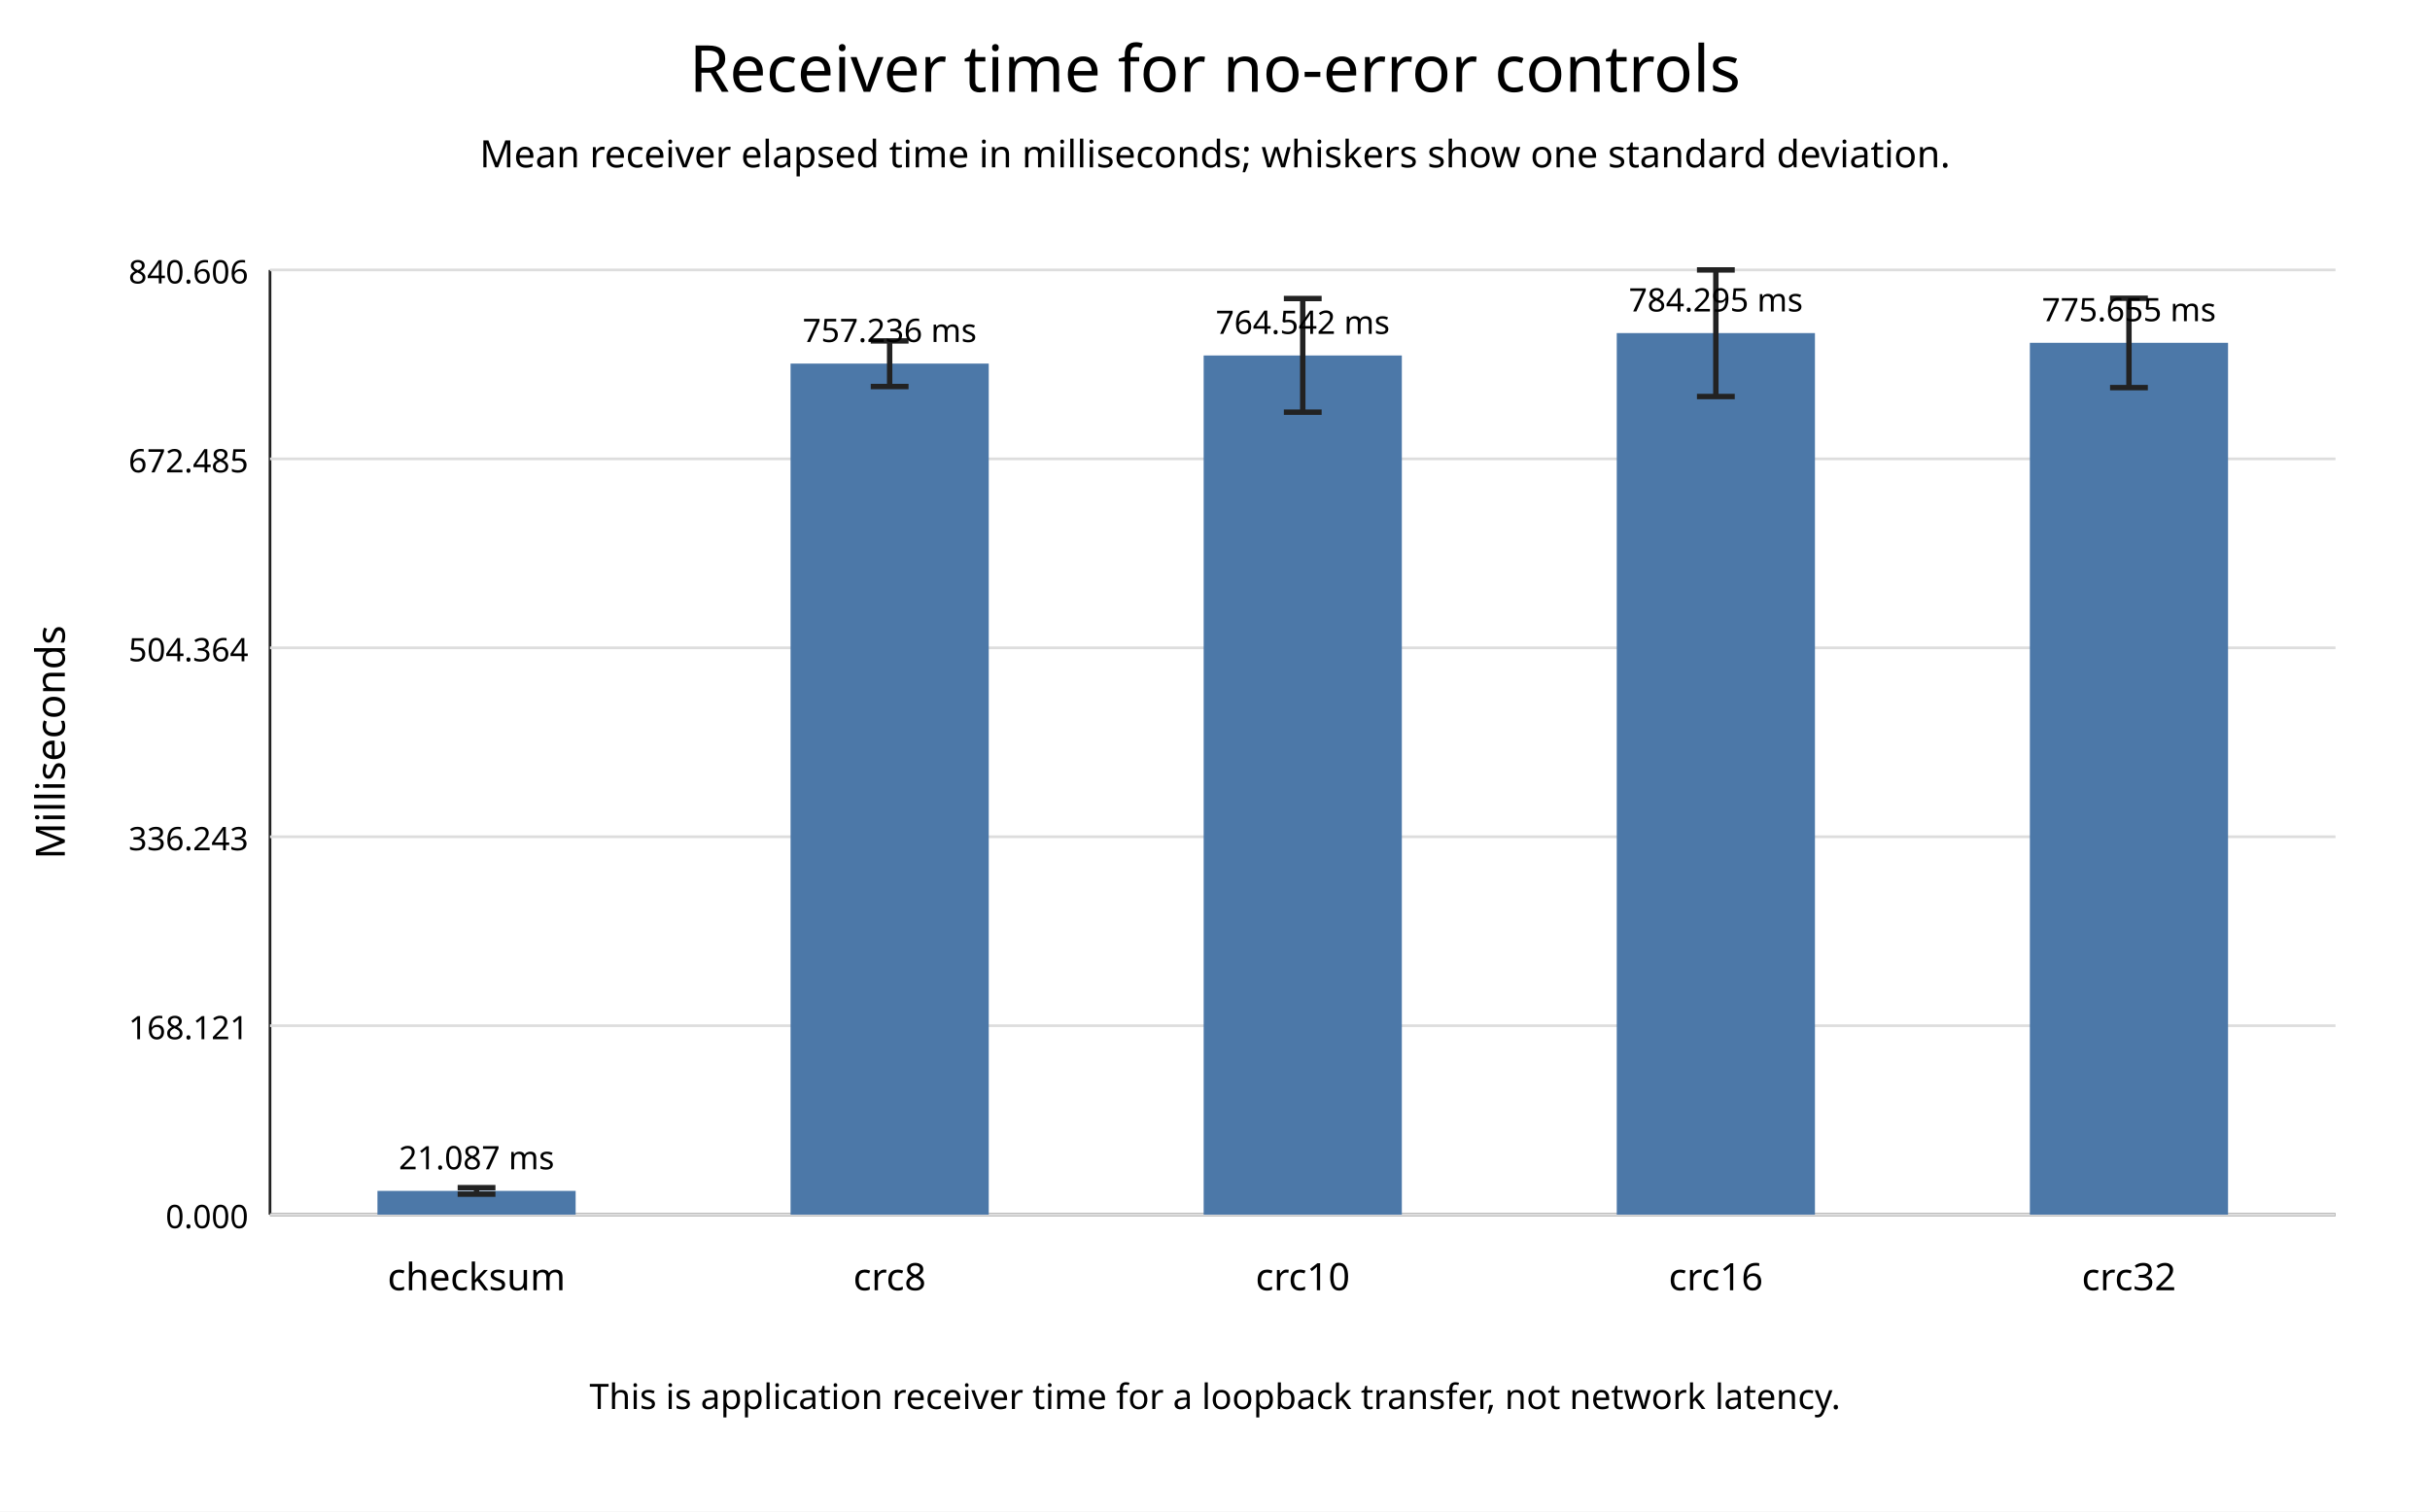
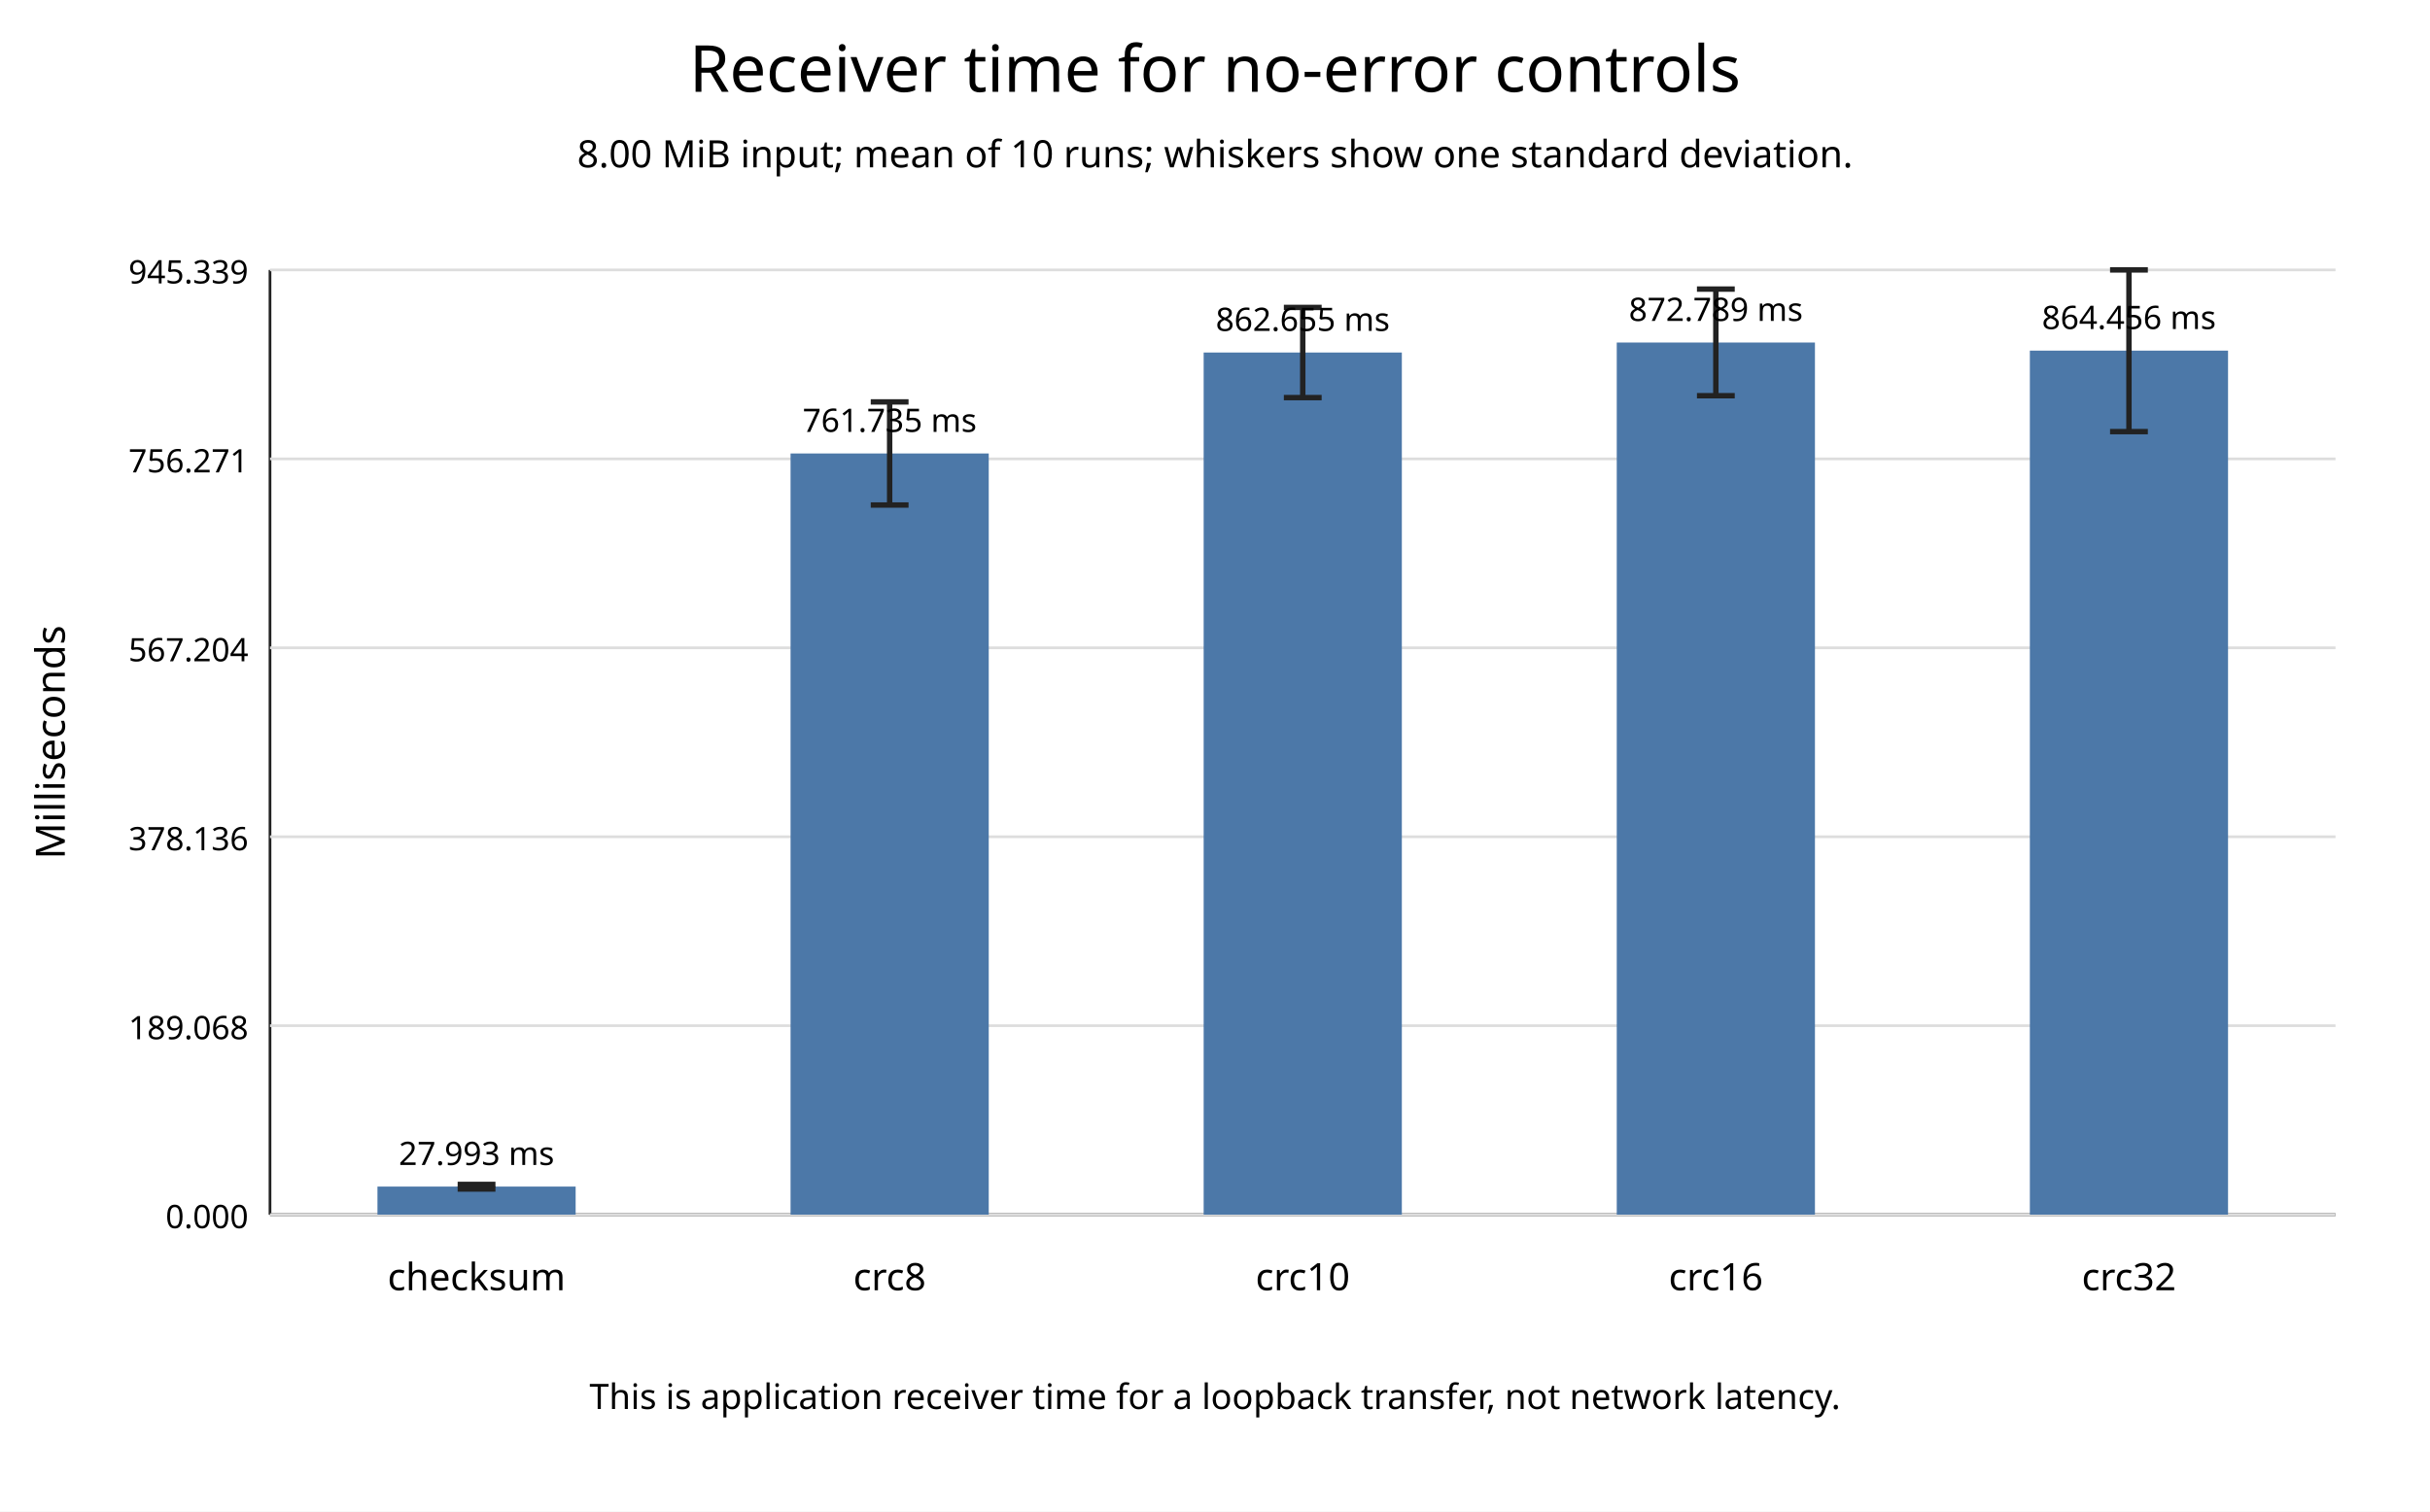
<svg xmlns="http://www.w3.org/2000/svg" width="900" height="560" viewBox="0 0 900 560">
  <rect width="100%" height="100%" fill="white" />
  <text x="450.0" y="34" text-anchor="middle" font-family="sans-serif" font-size="24">Receiver time for no-error controls</text>
-   <text x="450" y="62" text-anchor="middle" font-family="sans-serif" font-size="14">Mean receiver elapsed time in milliseconds; whiskers show one standard deviation.</text>
+   <text x="450" y="62" text-anchor="middle" font-family="sans-serif" font-size="14">8.00 MiB input; mean of 10 runs; whiskers show one standard deviation.</text>
  <line x1="100" y1="100" x2="100" y2="450" stroke="#222" />
  <line x1="100" y1="450" x2="865" y2="450" stroke="#222" />
  <line x1="100" y1="450.0" x2="865" y2="450.0" stroke="#DDD" />
  <text x="92" y="455.0" text-anchor="end" font-family="sans-serif" font-size="12">0.000</text>
  <line x1="100" y1="380.0" x2="865" y2="380.0" stroke="#DDD" />
-   <text x="92" y="385.0" text-anchor="end" font-family="sans-serif" font-size="12">168.121</text>
+   <text x="92" y="385.0" text-anchor="end" font-family="sans-serif" font-size="12">189.068</text>
  <line x1="100" y1="310.0" x2="865" y2="310.0" stroke="#DDD" />
-   <text x="92" y="315.0" text-anchor="end" font-family="sans-serif" font-size="12">336.243</text>
+   <text x="92" y="315.0" text-anchor="end" font-family="sans-serif" font-size="12">378.136</text>
  <line x1="100" y1="240.0" x2="865" y2="240.0" stroke="#DDD" />
-   <text x="92" y="245.0" text-anchor="end" font-family="sans-serif" font-size="12">504.364</text>
+   <text x="92" y="245.0" text-anchor="end" font-family="sans-serif" font-size="12">567.204</text>
  <line x1="100" y1="170.0" x2="865" y2="170.0" stroke="#DDD" />
-   <text x="92" y="175.0" text-anchor="end" font-family="sans-serif" font-size="12">672.485</text>
+   <text x="92" y="175.0" text-anchor="end" font-family="sans-serif" font-size="12">756.271</text>
  <line x1="100" y1="100.0" x2="865" y2="100.0" stroke="#DDD" />
-   <text x="92" y="105.0" text-anchor="end" font-family="sans-serif" font-size="12">840.606</text>
-   <rect x="139.8" y="441.2" width="73.4" height="8.8" fill="#4C78A8" />
-   <line x1="176.5" y1="440.0" x2="176.5" y2="442.4" stroke="#222" stroke-width="2" />
-   <line x1="169.5" y1="440.0" x2="183.5" y2="440.0" stroke="#222" stroke-width="2" />
-   <line x1="169.5" y1="442.4" x2="183.5" y2="442.4" stroke="#222" stroke-width="2" />
+   <text x="92" y="105.0" text-anchor="end" font-family="sans-serif" font-size="12">945.339</text>
+   <rect x="139.8" y="439.6" width="73.4" height="10.4" fill="#4C78A8" />
+   <line x1="176.5" y1="438.8" x2="176.5" y2="440.5" stroke="#222" stroke-width="2" />
+   <line x1="169.5" y1="438.8" x2="183.5" y2="438.8" stroke="#222" stroke-width="2" />
+   <line x1="169.5" y1="440.5" x2="183.5" y2="440.5" stroke="#222" stroke-width="2" />
  <text x="176.5" y="478" text-anchor="middle" font-family="sans-serif" font-size="14">checksum</text>
-   <text x="176.5" y="433.2" text-anchor="middle" font-family="sans-serif" font-size="12">21.087 ms</text>
-   <rect x="292.8" y="134.7" width="73.4" height="315.3" fill="#4C78A8" />
-   <line x1="329.5" y1="126.3" x2="329.5" y2="143.2" stroke="#222" stroke-width="2" />
-   <line x1="322.5" y1="126.3" x2="336.5" y2="126.3" stroke="#222" stroke-width="2" />
-   <line x1="322.5" y1="143.2" x2="336.5" y2="143.2" stroke="#222" stroke-width="2" />
+   <text x="176.5" y="431.6" text-anchor="middle" font-family="sans-serif" font-size="12">27.993 ms</text>
+   <rect x="292.8" y="168.0" width="73.4" height="282.0" fill="#4C78A8" />
+   <line x1="329.5" y1="148.9" x2="329.5" y2="187.1" stroke="#222" stroke-width="2" />
+   <line x1="322.5" y1="148.9" x2="336.5" y2="148.9" stroke="#222" stroke-width="2" />
+   <line x1="322.5" y1="187.1" x2="336.5" y2="187.1" stroke="#222" stroke-width="2" />
  <text x="329.5" y="478" text-anchor="middle" font-family="sans-serif" font-size="14">crc8</text>
-   <text x="329.5" y="126.7" text-anchor="middle" font-family="sans-serif" font-size="12">757.236 ms</text>
-   <rect x="445.8" y="131.7" width="73.4" height="318.3" fill="#4C78A8" />
-   <line x1="482.5" y1="110.6" x2="482.5" y2="152.7" stroke="#222" stroke-width="2" />
-   <line x1="475.5" y1="110.6" x2="489.5" y2="110.6" stroke="#222" stroke-width="2" />
-   <line x1="475.5" y1="152.7" x2="489.5" y2="152.7" stroke="#222" stroke-width="2" />
+   <text x="329.5" y="160.0" text-anchor="middle" font-family="sans-serif" font-size="12">761.735 ms</text>
+   <rect x="445.8" y="130.6" width="73.4" height="319.4" fill="#4C78A8" />
+   <line x1="482.5" y1="113.9" x2="482.5" y2="147.3" stroke="#222" stroke-width="2" />
+   <line x1="475.5" y1="113.9" x2="489.5" y2="113.9" stroke="#222" stroke-width="2" />
+   <line x1="475.5" y1="147.3" x2="489.5" y2="147.3" stroke="#222" stroke-width="2" />
  <text x="482.5" y="478" text-anchor="middle" font-family="sans-serif" font-size="14">crc10</text>
-   <text x="482.5" y="123.7" text-anchor="middle" font-family="sans-serif" font-size="12">764.542 ms</text>
-   <rect x="598.8" y="123.4" width="73.4" height="326.6" fill="#4C78A8" />
-   <line x1="635.5" y1="100.0" x2="635.5" y2="146.9" stroke="#222" stroke-width="2" />
-   <line x1="628.5" y1="100.0" x2="642.5" y2="100.0" stroke="#222" stroke-width="2" />
-   <line x1="628.5" y1="146.9" x2="642.5" y2="146.9" stroke="#222" stroke-width="2" />
+   <text x="482.5" y="122.6" text-anchor="middle" font-family="sans-serif" font-size="12">862.655 ms</text>
+   <rect x="598.8" y="126.9" width="73.4" height="323.1" fill="#4C78A8" />
+   <line x1="635.5" y1="107.1" x2="635.5" y2="146.6" stroke="#222" stroke-width="2" />
+   <line x1="628.5" y1="107.1" x2="642.5" y2="107.1" stroke="#222" stroke-width="2" />
+   <line x1="628.5" y1="146.6" x2="642.5" y2="146.6" stroke="#222" stroke-width="2" />
  <text x="635.5" y="478" text-anchor="middle" font-family="sans-serif" font-size="14">crc16</text>
-   <text x="635.5" y="115.4" text-anchor="middle" font-family="sans-serif" font-size="12">784.295 ms</text>
-   <rect x="751.8" y="127.0" width="73.4" height="323.0" fill="#4C78A8" />
-   <line x1="788.5" y1="110.5" x2="788.5" y2="143.6" stroke="#222" stroke-width="2" />
-   <line x1="781.5" y1="110.5" x2="795.5" y2="110.5" stroke="#222" stroke-width="2" />
-   <line x1="781.5" y1="143.6" x2="795.5" y2="143.6" stroke="#222" stroke-width="2" />
+   <text x="635.5" y="118.9" text-anchor="middle" font-family="sans-serif" font-size="12">872.789 ms</text>
+   <rect x="751.8" y="129.9" width="73.4" height="320.1" fill="#4C78A8" />
+   <line x1="788.5" y1="100.0" x2="788.5" y2="159.9" stroke="#222" stroke-width="2" />
+   <line x1="781.5" y1="100.0" x2="795.5" y2="100.0" stroke="#222" stroke-width="2" />
+   <line x1="781.5" y1="159.9" x2="795.5" y2="159.9" stroke="#222" stroke-width="2" />
  <text x="788.5" y="478" text-anchor="middle" font-family="sans-serif" font-size="14">crc32</text>
-   <text x="788.5" y="119.0" text-anchor="middle" font-family="sans-serif" font-size="12">775.655 ms</text>
+   <text x="788.5" y="121.9" text-anchor="middle" font-family="sans-serif" font-size="12">864.456 ms</text>
  <text x="24" y="275.0" text-anchor="middle" transform="rotate(-90 24 275.0)" font-family="sans-serif" font-size="15">Milliseconds</text>
  <text x="450" y="522" text-anchor="middle" font-family="sans-serif" font-size="13">This is application receiver time for a loopback transfer, not network latency.</text>
</svg>
